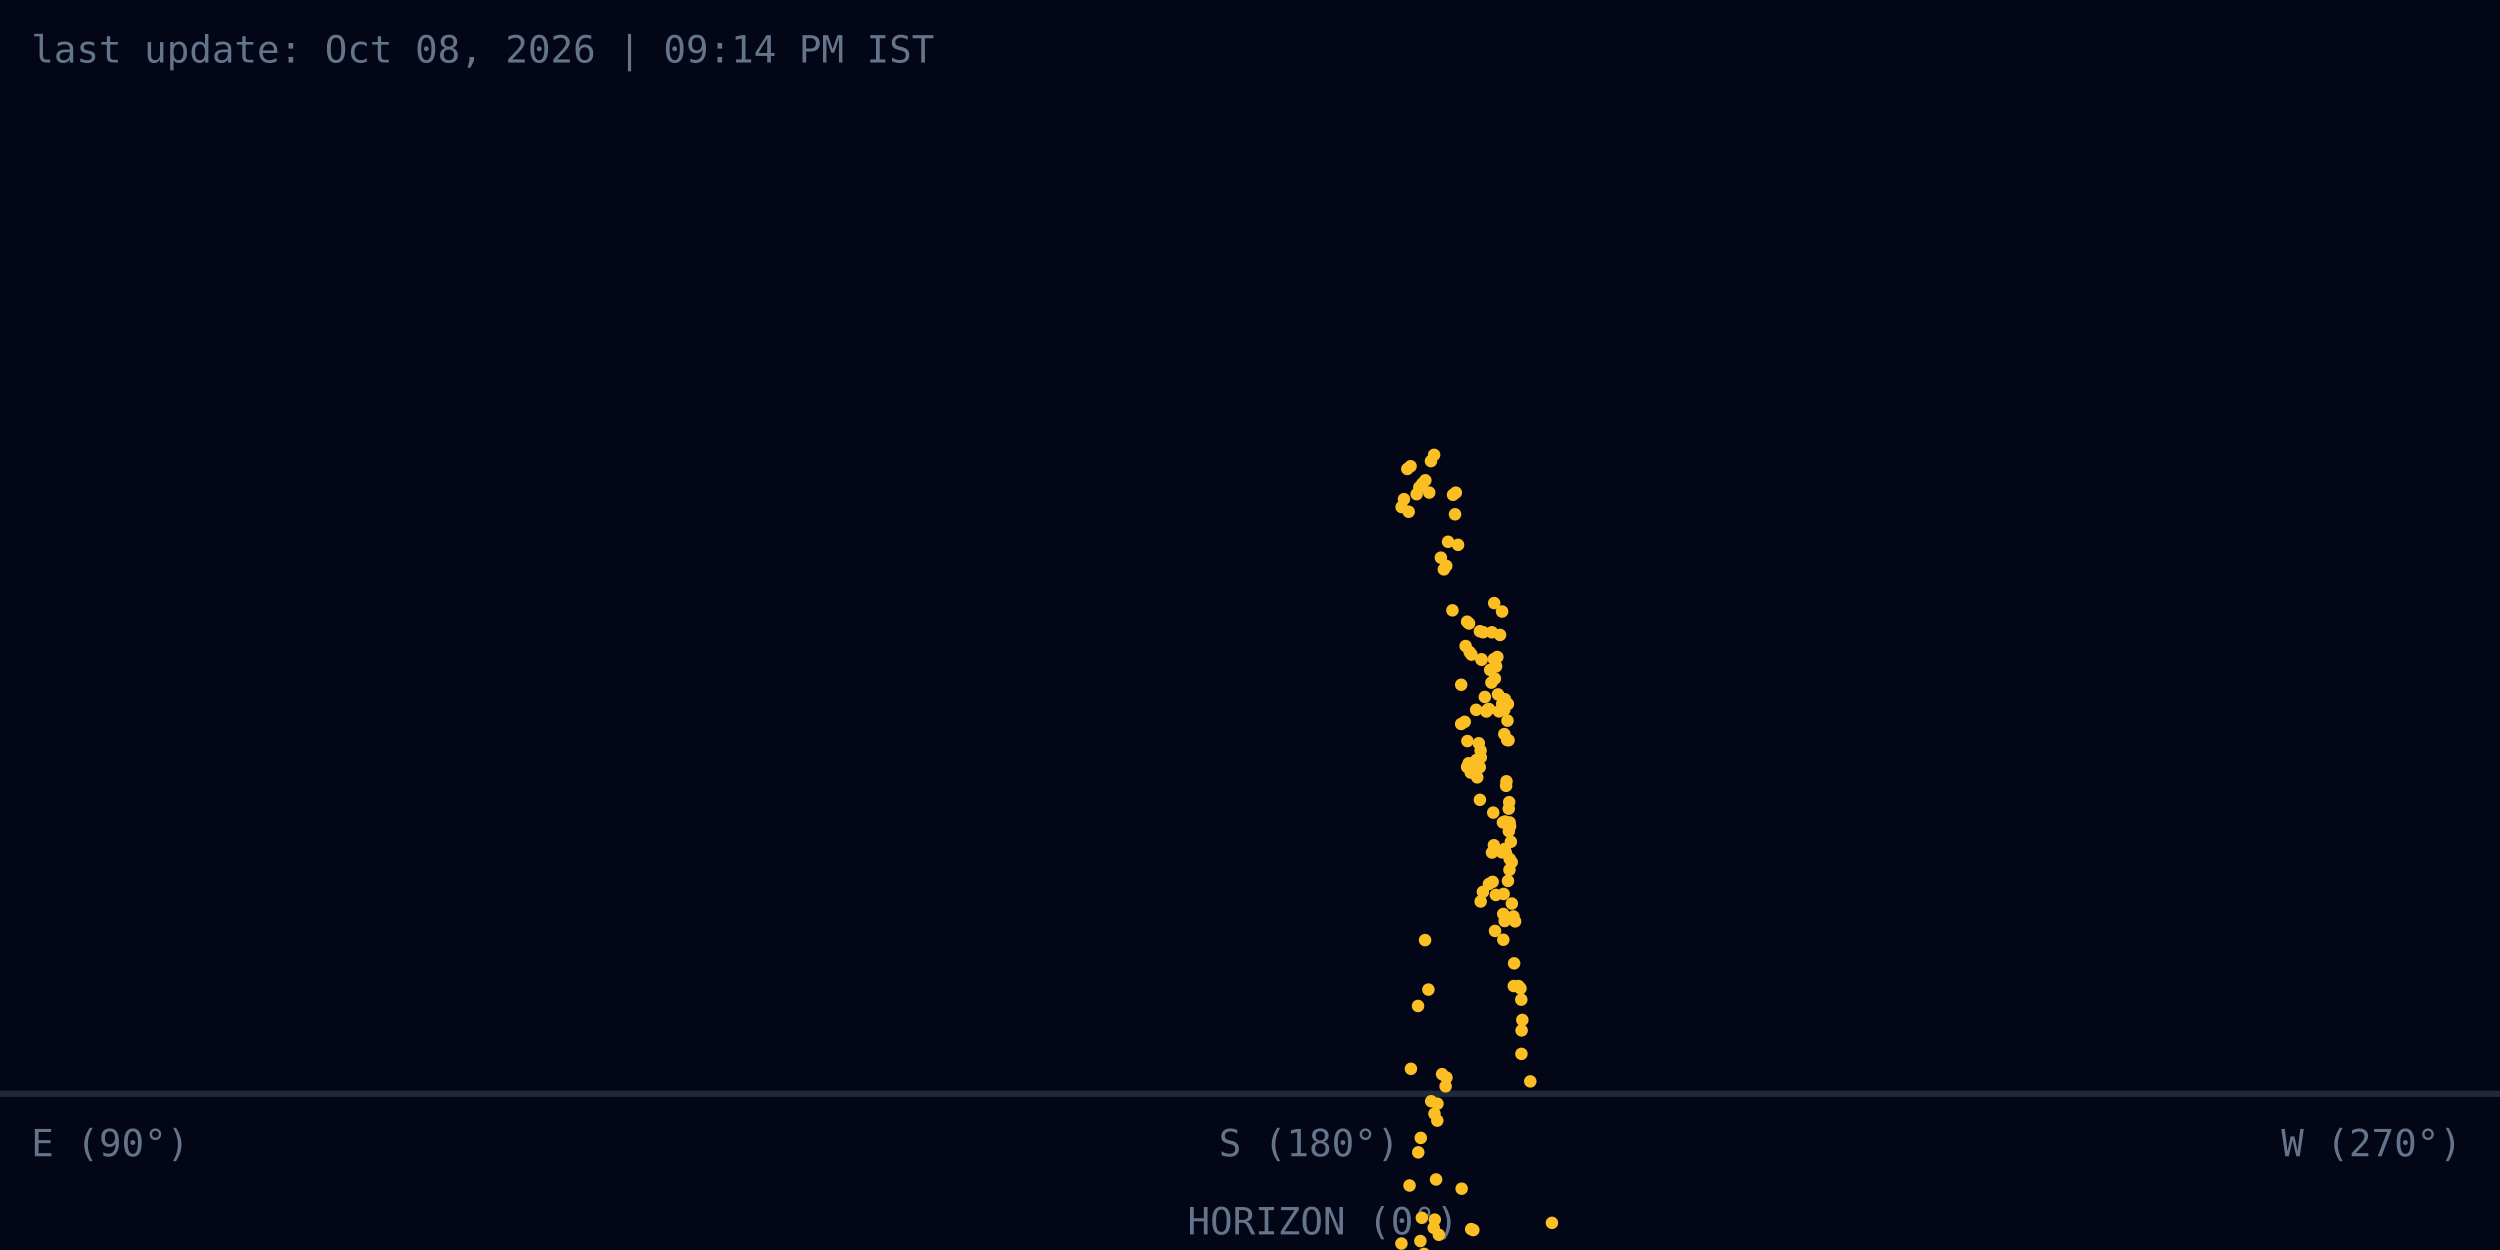
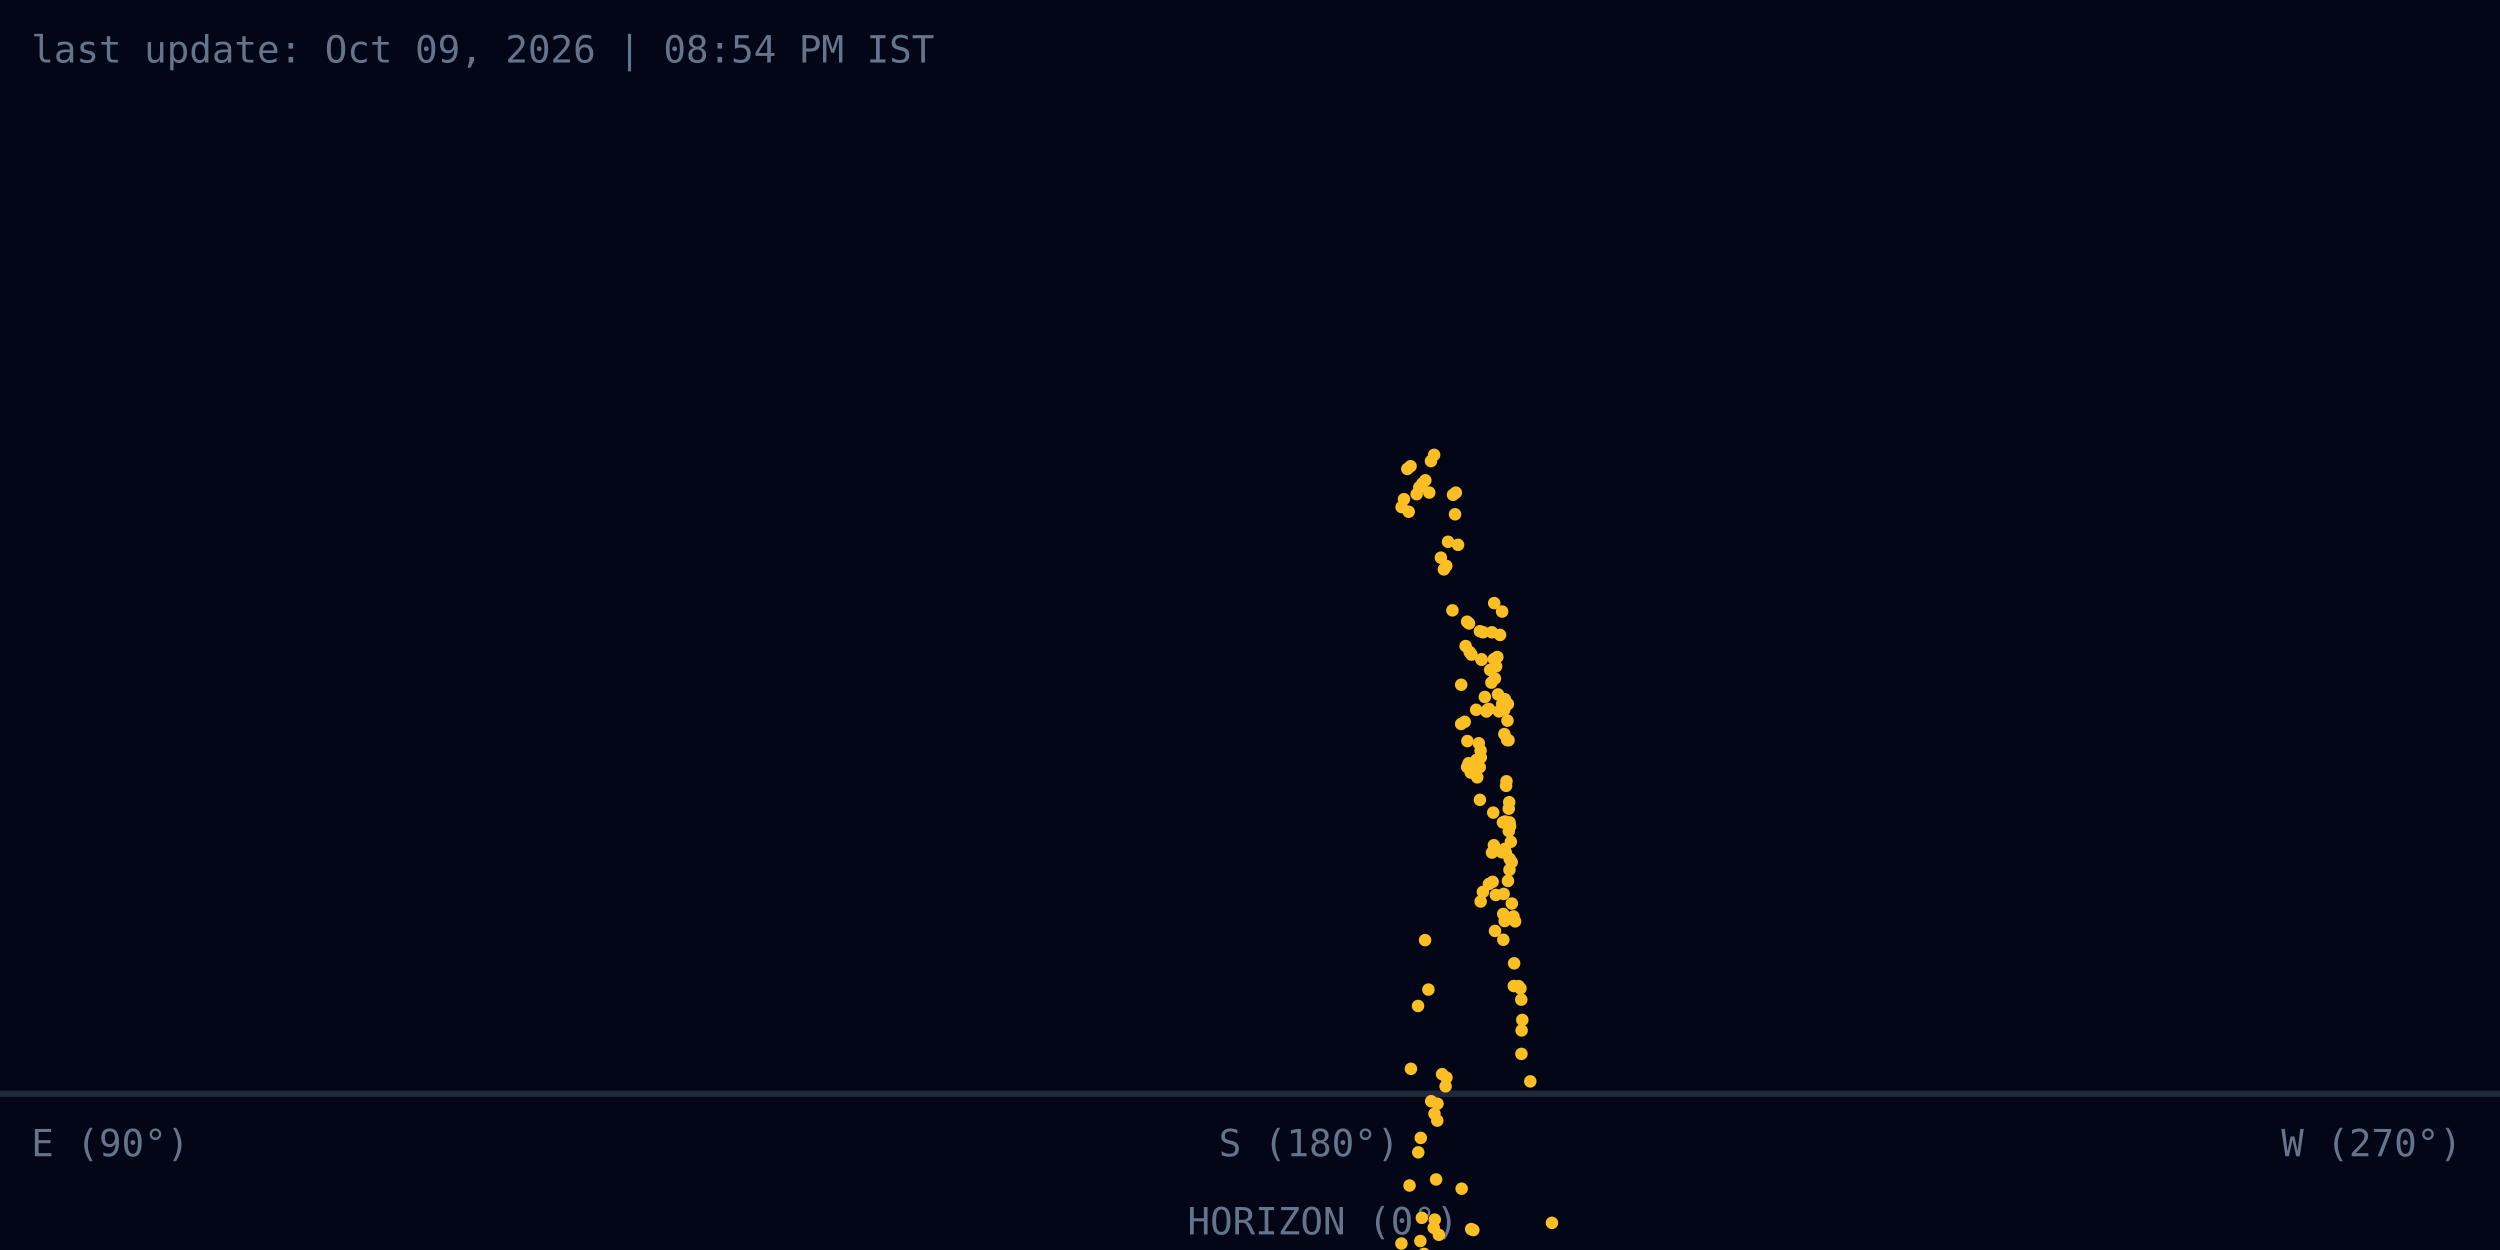
<svg xmlns="http://www.w3.org/2000/svg" width="800" height="400" viewBox="0 0 800 400">
  <rect width="800" height="400" fill="#020617" />
-   <text id="last-update" x="10" y="20" fill="#64748b" font-family="monospace">last update: Oct 08, 2026 | 09:14 PM IST</text>
+   <text id="last-update" x="10" y="20" fill="#64748b" font-family="monospace">last update: Oct 09, 2026 | 08:54 PM IST</text>
  <line x1="0" y1="350" x2="800" y2="350" stroke="#1e293b" stroke-width="2" />
  <text x="380" y="395" fill="#64748b" font-size="12" font-family="monospace">HORIZON (0°)</text>
  <text x="730" y="370" fill="#64748b" font-size="12" font-family="monospace">W (270°)</text>
  <text x="390" y="370" fill="#64748b" font-size="12" font-family="monospace">S (180°)</text>
  <text x="10" y="370" fill="#64748b" font-size="12" font-family="monospace">E (90°)</text>
  <g id="analemma-points">
    <circle cx=" 465.61" cy=" 164.57" r="2" fill="#fbbf24">
 </circle>
    <circle cx=" 467.57" cy=" 231.67" r="2" fill="#fbbf24">
 </circle>
    <circle cx=" 467.58" cy=" 219.12" r="2" fill="#fbbf24">
 </circle>
    <circle cx=" 468.71" cy=" 230.98" r="2" fill="#fbbf24">
 </circle>
    <circle cx=" 469.57" cy=" 237.14" r="2" fill="#fbbf24">
 </circle>
    <circle cx=" 469.00" cy=" 206.73" r="2" fill="#fbbf24">
 </circle>
    <circle cx=" 469.47" cy=" 198.94" r="2" fill="#fbbf24">
 </circle>
    <circle cx=" 470.10" cy=" 199.51" r="2" fill="#fbbf24">
 </circle>
    <circle cx=" 474.53" cy=" 285.41" r="2" fill="#fbbf24">
 </circle>
    <circle cx=" 472.47" cy=" 243.18" r="2" fill="#fbbf24">
 </circle>
    <circle cx=" 473.57" cy=" 255.95" r="2" fill="#fbbf24">
 </circle>
    <circle cx=" 473.22" cy=" 237.84" r="2" fill="#fbbf24">
 </circle>
    <circle cx=" 473.79" cy=" 240.17" r="2" fill="#fbbf24">
 </circle>
    <circle cx=" 473.56" cy=" 201.99" r="2" fill="#fbbf24">
 </circle>
    <circle cx=" 474.09" cy=" 210.99" r="2" fill="#fbbf24">
 </circle>
    <circle cx=" 478.41" cy=" 297.90" r="2" fill="#fbbf24">
 </circle>
    <circle cx=" 477.65" cy=" 282.19" r="2" fill="#fbbf24">
 </circle>
    <circle cx=" 477.44" cy=" 272.82" r="2" fill="#fbbf24">
 </circle>
    <circle cx=" 478.67" cy=" 286.38" r="2" fill="#fbbf24">
 </circle>
    <circle cx=" 478.05" cy=" 270.47" r="2" fill="#fbbf24">
 </circle>
    <circle cx=" 476.85" cy=" 214.37" r="2" fill="#fbbf24">
 </circle>
    <circle cx=" 477.25" cy=" 218.44" r="2" fill="#fbbf24">
 </circle>
    <circle cx=" 481.06" cy=" 300.72" r="2" fill="#fbbf24">
 </circle>
    <circle cx=" 481.04" cy=" 292.47" r="2" fill="#fbbf24">
 </circle>
    <circle cx=" 481.49" cy=" 294.73" r="2" fill="#fbbf24">
 </circle>
    <circle cx=" 481.17" cy=" 286.06" r="2" fill="#fbbf24">
 </circle>
    <circle cx=" 479.37" cy=" 222.21" r="2" fill="#fbbf24">
 </circle>
    <circle cx=" 479.67" cy=" 227.65" r="2" fill="#fbbf24">
 </circle>
    <circle cx=" 498.29" cy=" 411.31" r="2" fill="#fbbf24">
 </circle>
    <circle cx=" 498.34" cy=" 411.53" r="2" fill="#fbbf24">
 </circle>
    <circle cx=" 484.42" cy=" 315.53" r="2" fill="#fbbf24">
 </circle>
    <circle cx=" 486.86" cy=" 337.24" r="2" fill="#fbbf24">
 </circle>
    <circle cx=" 481.87" cy=" 272.88" r="2" fill="#fbbf24">
 </circle>
    <circle cx=" 482.55" cy=" 281.90" r="2" fill="#fbbf24">
 </circle>
    <circle cx=" 481.19" cy=" 226.61" r="2" fill="#fbbf24">
 </circle>
    <circle cx=" 481.39" cy=" 234.91" r="2" fill="#fbbf24">
 </circle>
    <circle cx=" 486.92" cy=" 329.74" r="2" fill="#fbbf24">
 </circle>
    <circle cx=" 483.03" cy=" 278.36" r="2" fill="#fbbf24">
 </circle>
    <circle cx=" 483.79" cy=" 289.14" r="2" fill="#fbbf24">
 </circle>
    <circle cx=" 485.93" cy=" 315.55" r="2" fill="#fbbf24">
 </circle>
    <circle cx=" 484.30" cy=" 293.26" r="2" fill="#fbbf24">
 </circle>
    <circle cx=" 482.30" cy=" 236.80" r="2" fill="#fbbf24">
 </circle>
    <circle cx=" 482.80" cy=" 258.78" r="2" fill="#fbbf24">
 </circle>
    <circle cx=" 501.22" cy=" 413.90" r="2" fill="#fbbf24">
 </circle>
    <circle cx=" 489.69" cy=" 346.04" r="2" fill="#fbbf24">
 </circle>
    <circle cx=" 486.81" cy=" 319.89" r="2" fill="#fbbf24">
 </circle>
    <circle cx=" 484.83" cy=" 294.84" r="2" fill="#fbbf24">
 </circle>
    <circle cx=" 486.55" cy=" 316.29" r="2" fill="#fbbf24">
 </circle>
    <circle cx=" 482.73" cy=" 236.88" r="2" fill="#fbbf24">
 </circle>
    <circle cx=" 483.48" cy=" 269.37" r="2" fill="#fbbf24">
 </circle>
    <circle cx=" 496.62" cy=" 391.31" r="2" fill="#fbbf24">
 </circle>
    <circle cx=" 483.75" cy=" 275.90" r="2" fill="#fbbf24">
 </circle>
    <circle cx=" 483.23" cy=" 264.40" r="2" fill="#fbbf24">
 </circle>
    <circle cx=" 482.94" cy=" 256.70" r="2" fill="#fbbf24">
 </circle>
    <circle cx=" 483.08" cy=" 263.17" r="2" fill="#fbbf24">
 </circle>
    <circle cx=" 482.53" cy=" 225.29" r="2" fill="#fbbf24">
 </circle>
    <circle cx=" 482.39" cy=" 230.61" r="2" fill="#fbbf24">
 </circle>
    <circle cx=" 487.14" cy=" 326.38" r="2" fill="#fbbf24">
 </circle>
    <circle cx=" 482.82" cy=" 265.96" r="2" fill="#fbbf24">
 </circle>
    <circle cx=" 483.09" cy=" 274.84" r="2" fill="#fbbf24">
 </circle>
    <circle cx=" 482.07" cy=" 250.01" r="2" fill="#fbbf24">
 </circle>
    <circle cx=" 481.95" cy=" 251.47" r="2" fill="#fbbf24">
 </circle>
    <circle cx=" 481.58" cy=" 223.76" r="2" fill="#fbbf24">
 </circle>
    <circle cx=" 481.36" cy=" 227.15" r="2" fill="#fbbf24">
 </circle>
    <circle cx=" 484.52" cy=" 308.27" r="2" fill="#fbbf24">
 </circle>
    <circle cx=" 481.59" cy=" 262.88" r="2" fill="#fbbf24">
 </circle>
    <circle cx=" 480.71" cy=" 225.23" r="2" fill="#fbbf24">
 </circle>
    <circle cx=" 481.54" cy=" 271.65" r="2" fill="#fbbf24">
 </circle>
    <circle cx=" 480.94" cy=" 263.18" r="2" fill="#fbbf24">
 </circle>
    <circle cx=" 480.67" cy=" 195.69" r="2" fill="#fbbf24">
 </circle>
    <circle cx=" 480.02" cy=" 203.18" r="2" fill="#fbbf24">
 </circle>
    <circle cx=" 480.62" cy=" 272.75" r="2" fill="#fbbf24">
 </circle>
    <circle cx=" 479.15" cy=" 210.24" r="2" fill="#fbbf24">
 </circle>
    <circle cx=" 478.75" cy=" 213.23" r="2" fill="#fbbf24">
 </circle>
    <circle cx=" 478.36" cy=" 217.14" r="2" fill="#fbbf24">
 </circle>
    <circle cx=" 478.05" cy=" 210.91" r="2" fill="#fbbf24">
 </circle>
    <circle cx=" 478.14" cy=" 192.99" r="2" fill="#fbbf24">
 </circle>
    <circle cx=" 477.41" cy=" 202.33" r="2" fill="#fbbf24">
 </circle>
    <circle cx=" 477.83" cy=" 260.03" r="2" fill="#fbbf24">
 </circle>
    <circle cx=" 476.48" cy=" 226.89" r="2" fill="#fbbf24">
 </circle>
    <circle cx=" 476.07" cy=" 227.06" r="2" fill="#fbbf24">
 </circle>
    <circle cx=" 475.66" cy=" 227.68" r="2" fill="#fbbf24">
 </circle>
    <circle cx=" 475.15" cy=" 223.03" r="2" fill="#fbbf24">
 </circle>
    <circle cx=" 474.61" cy=" 202.32" r="2" fill="#fbbf24">
 </circle>
    <circle cx=" 474.09" cy=" 211.11" r="2" fill="#fbbf24">
 </circle>
    <circle cx=" 476.46" cy=" 282.87" r="2" fill="#fbbf24">
 </circle>
    <circle cx=" 473.86" cy=" 242.39" r="2" fill="#fbbf24">
 </circle>
    <circle cx=" 473.52" cy=" 245.50" r="2" fill="#fbbf24">
 </circle>
    <circle cx=" 472.37" cy=" 227.14" r="2" fill="#fbbf24">
 </circle>
    <circle cx=" 472.72" cy=" 248.75" r="2" fill="#fbbf24">
 </circle>
    <circle cx=" 470.88" cy=" 209.48" r="2" fill="#fbbf24">
 </circle>
    <circle cx=" 470.29" cy=" 208.66" r="2" fill="#fbbf24">
 </circle>
    <circle cx=" 473.81" cy=" 288.48" r="2" fill="#fbbf24">
 </circle>
    <circle cx=" 470.64" cy=" 247.22" r="2" fill="#fbbf24">
 </circle>
    <circle cx=" 469.96" cy=" 244.24" r="2" fill="#fbbf24">
 </circle>
    <circle cx=" 469.48" cy=" 245.43" r="2" fill="#fbbf24">
 </circle>
    <circle cx=" 466.58" cy=" 174.35" r="2" fill="#fbbf24">
 </circle>
    <circle cx=" 465.87" cy=" 157.64" r="2" fill="#fbbf24">
 </circle>
    <circle cx=" 464.97" cy=" 158.34" r="2" fill="#fbbf24">
 </circle>
    <circle cx=" 464.78" cy=" 195.31" r="2" fill="#fbbf24">
 </circle>
    <circle cx=" 463.38" cy=" 173.37" r="2" fill="#fbbf24">
 </circle>
    <circle cx=" 462.80" cy=" 181.08" r="2" fill="#fbbf24">
 </circle>
    <circle cx=" 462.04" cy=" 182.20" r="2" fill="#fbbf24">
 </circle>
    <circle cx=" 461.08" cy=" 178.45" r="2" fill="#fbbf24">
 </circle>
    <circle cx=" 458.92" cy=" 145.55" r="2" fill="#fbbf24">
 </circle>
    <circle cx=" 457.91" cy=" 147.55" r="2" fill="#fbbf24">
 </circle>
    <circle cx=" 457.36" cy=" 157.62" r="2" fill="#fbbf24">
 </circle>
    <circle cx=" 456.11" cy=" 153.69" r="2" fill="#fbbf24">
 </circle>
    <circle cx=" 455.13" cy=" 154.77" r="2" fill="#fbbf24">
 </circle>
    <circle cx=" 454.18" cy=" 155.94" r="2" fill="#fbbf24">
 </circle>
    <circle cx=" 453.32" cy=" 158.14" r="2" fill="#fbbf24">
 </circle>
    <circle cx=" 451.38" cy=" 149.19" r="2" fill="#fbbf24">
 </circle>
    <circle cx=" 450.34" cy=" 150.06" r="2" fill="#fbbf24">
 </circle>
    <circle cx=" 450.78" cy=" 163.76" r="2" fill="#fbbf24">
 </circle>
    <circle cx=" 449.27" cy=" 159.73" r="2" fill="#fbbf24">
 </circle>
    <circle cx=" 448.52" cy=" 162.26" r="2" fill="#fbbf24">
 </circle>
    <circle cx=" 20.26" cy=" 571.97" r="2" fill="#fbbf24">
 </circle>
    <circle cx=" 74.33" cy=" 546.37" r="2" fill="#fbbf24">
 </circle>
    <circle cx=" 471.46" cy=" 393.62" r="2" fill="#fbbf24">
 </circle>
    <circle cx=" 470.78" cy=" 393.31" r="2" fill="#fbbf24">
 </circle>
    <circle cx=" 495.37" cy=" 503.27" r="2" fill="#fbbf24">
 </circle>
    <circle cx=" 467.73" cy=" 380.38" r="2" fill="#fbbf24">
 </circle>
    <circle cx=" 462.86" cy=" 344.83" r="2" fill="#fbbf24">
 </circle>
    <circle cx=" 462.59" cy=" 347.62" r="2" fill="#fbbf24">
 </circle>
    <circle cx=" 461.47" cy=" 343.73" r="2" fill="#fbbf24">
 </circle>
    <circle cx=" 456.02" cy=" 300.84" r="2" fill="#fbbf24">
 </circle>
    <circle cx=" 457.09" cy=" 316.67" r="2" fill="#fbbf24">
 </circle>
    <circle cx=" 469.47" cy=" 420.03" r="2" fill="#fbbf24">
 </circle>
    <circle cx=" 459.99" cy=" 353.19" r="2" fill="#fbbf24">
 </circle>
    <circle cx=" 459.93" cy=" 358.60" r="2" fill="#fbbf24">
 </circle>
    <circle cx=" 459.03" cy=" 356.39" r="2" fill="#fbbf24">
 </circle>
    <circle cx=" 457.98" cy=" 352.39" r="2" fill="#fbbf24">
 </circle>
    <circle cx=" 453.77" cy=" 321.91" r="2" fill="#fbbf24">
 </circle>
    <circle cx=" 459.55" cy=" 377.43" r="2" fill="#fbbf24">
 </circle>
    <circle cx=" 471.53" cy=" 461.85" r="2" fill="#fbbf24">
 </circle>
    <circle cx=" 460.43" cy=" 395.14" r="2" fill="#fbbf24">
 </circle>
    <circle cx=" 459.13" cy=" 390.27" r="2" fill="#fbbf24">
 </circle>
    <circle cx=" 458.79" cy=" 392.90" r="2" fill="#fbbf24">
 </circle>
    <circle cx=" 454.65" cy=" 364.13" r="2" fill="#fbbf24">
 </circle>
    <circle cx=" 451.50" cy=" 342.02" r="2" fill="#fbbf24">
 </circle>
    <circle cx=" 453.85" cy=" 368.75" r="2" fill="#fbbf24">
 </circle>
    <circle cx=" 467.51" cy=" 471.07" r="2" fill="#fbbf24">
 </circle>
    <circle cx=" 454.99" cy=" 389.70" r="2" fill="#fbbf24">
 </circle>
    <circle cx=" 455.71" cy=" 401.24" r="2" fill="#fbbf24">
 </circle>
    <circle cx=" 454.52" cy=" 397.13" r="2" fill="#fbbf24">
 </circle>
    <circle cx=" 455.98" cy=" 414.56" r="2" fill="#fbbf24">
 </circle>
    <circle cx=" 451.06" cy=" 379.36" r="2" fill="#fbbf24">
 </circle>
    <circle cx=" 455.70" cy=" 423.59" r="2" fill="#fbbf24">
 </circle>
    <circle cx=" 482.79" cy=" 553.38" r="2" fill="#fbbf24">
 </circle>
    <circle cx=" 459.54" cy=" 468.02" r="2" fill="#fbbf24">
 </circle>
    <circle cx=" 462.80" cy=" 493.17" r="2" fill="#fbbf24">
 </circle>
    <circle cx=" 456.72" cy=" 459.61" r="2" fill="#fbbf24">
 </circle>
    <circle cx=" 448.45" cy=" 397.93" r="2" fill="#fbbf24">
 </circle>
    <circle cx=" 451.44" cy=" 429.90" r="2" fill="#fbbf24">
 </circle>
    <circle cx=" 483.33" cy=" 577.31" r="2" fill="#fbbf24">
 </circle>
    <circle cx=" 457.19" cy=" 485.98" r="2" fill="#fbbf24">
 </circle>
    <circle cx=" 458.77" cy=" 501.95" r="2" fill="#fbbf24">
 </circle>
    <circle cx=" 458.66" cy=" 507.06" r="2" fill="#fbbf24">
 </circle>
+     <circle cx=" 455.29" cy=" 490.82" r="2" fill="#fbbf24">
+  </circle>
  </g>
</svg>
